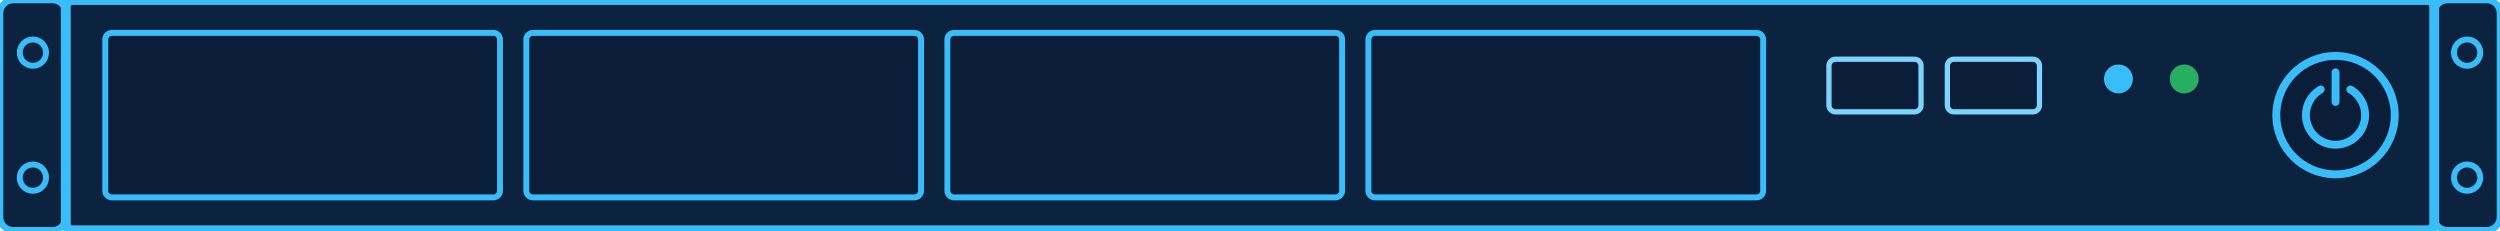
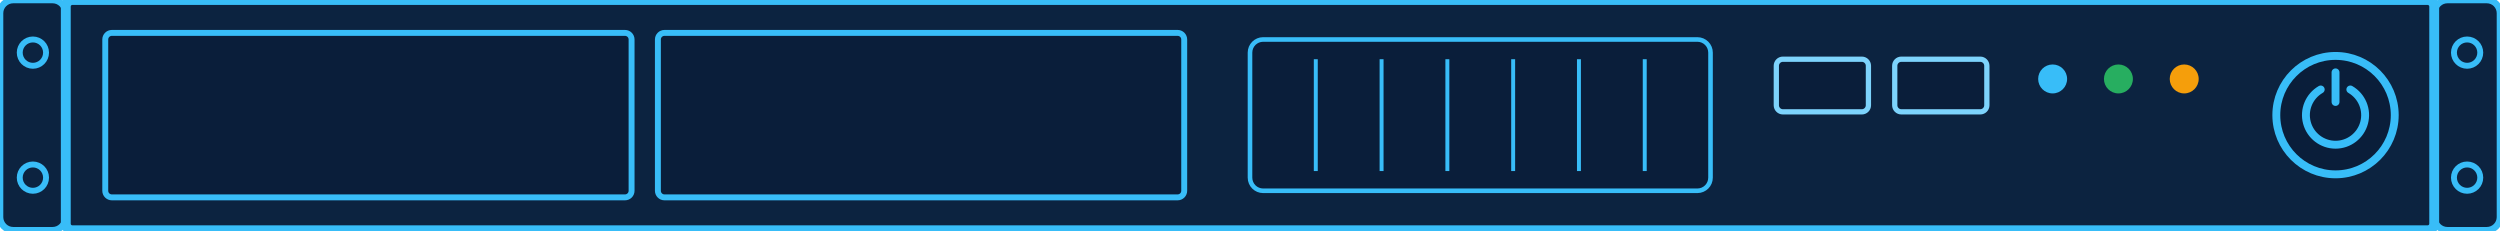
<svg xmlns="http://www.w3.org/2000/svg" viewBox="0 0 380 35" width="380" height="35">
  <rect x="0" y="0" width="10" height="35" rx="2" fill="#0c2340" stroke="#38bdf8" stroke-width="1" />
  <circle cx="5" cy="8" r="2" fill="none" stroke="#38bdf8" stroke-width="0.9" />
  <circle cx="5" cy="27" r="2" fill="none" stroke="#38bdf8" stroke-width="0.9" />
  <rect x="370" y="0" width="10" height="35" rx="2" fill="#0c2340" stroke="#38bdf8" stroke-width="1" />
  <circle cx="375" cy="8" r="2" fill="none" stroke="#38bdf8" stroke-width="0.9" />
  <circle cx="375" cy="27" r="2" fill="none" stroke="#38bdf8" stroke-width="0.9" />
  <rect x="10" y="0" width="360" height="35" rx="1" fill="#0c2340" stroke="#38bdf8" stroke-width="1.5" />
-   <rect x="16" y="5" width="60" height="25" rx="1" fill="#0a1e3a" stroke="#38bdf8" stroke-width="0.9" />
-   <rect x="80" y="5" width="60" height="25" rx="1" fill="#0a1e3a" stroke="#38bdf8" stroke-width="0.9" />
-   <rect x="144" y="5" width="60" height="25" rx="1" fill="#0a1e3a" stroke="#38bdf8" stroke-width="0.9" />
-   <rect x="208" y="5" width="60" height="25" rx="1" fill="#0a1e3a" stroke="#38bdf8" stroke-width="0.9" />
-   <rect x="278" y="9" width="14" height="8" rx="1" fill="#0a1e3a" stroke="#7dd3fc" stroke-width="0.8" />
-   <rect x="296" y="9" width="14" height="8" rx="1" fill="#0a1e3a" stroke="#7dd3fc" stroke-width="0.8" />
-   <circle cx="322" cy="12" r="2.2" fill="#38bdf8" />
-   <circle cx="332" cy="12" r="2.2" fill="#27ae60" />
+   <rect x="16" y="5" width="80" height="25" rx="1" fill="#0a1e3a" stroke="#38bdf8" stroke-width="0.9" />
+   <rect x="100" y="5" width="80" height="25" rx="1" fill="#0a1e3a" stroke="#38bdf8" stroke-width="0.9" />
+   <rect x="190" y="6" width="70" height="23" rx="2" fill="#0a1e3a" stroke="#38bdf8" stroke-width="0.7" />
+   <line x1="200" y1="9" x2="200" y2="26" stroke="#38bdf8" stroke-width="0.6" />
+   <line x1="210" y1="9" x2="210" y2="26" stroke="#38bdf8" stroke-width="0.6" />
+   <line x1="220" y1="9" x2="220" y2="26" stroke="#38bdf8" stroke-width="0.6" />
+   <line x1="230" y1="9" x2="230" y2="26" stroke="#38bdf8" stroke-width="0.6" />
+   <line x1="240" y1="9" x2="240" y2="26" stroke="#38bdf8" stroke-width="0.6" />
+   <line x1="250" y1="9" x2="250" y2="26" stroke="#38bdf8" stroke-width="0.6" />
+   <rect x="270" y="9" width="14" height="8" rx="1" fill="#0a1e3a" stroke="#7dd3fc" stroke-width="0.8" />
+   <rect x="288" y="9" width="14" height="8" rx="1" fill="#0a1e3a" stroke="#7dd3fc" stroke-width="0.8" />
+   <circle cx="312" cy="12" r="2.2" fill="#38bdf8" />
+   <circle cx="322" cy="12" r="2.2" fill="#27ae60" />
+   <circle cx="332" cy="12" r="2.2" fill="#f59e0b" />
  <circle cx="355" cy="17.5" r="9" fill="#0a1e3a" stroke="#38bdf8" stroke-width="1.2" />
  <path d="M 357.25 13.6 A 4.5 4.5 0 1 1 352.75 13.6" fill="none" stroke="#38bdf8" stroke-width="1.2" stroke-linecap="round" />
  <line x1="355" y1="11" x2="355" y2="15.5" stroke="#38bdf8" stroke-width="1.2" stroke-linecap="round" />
</svg>
